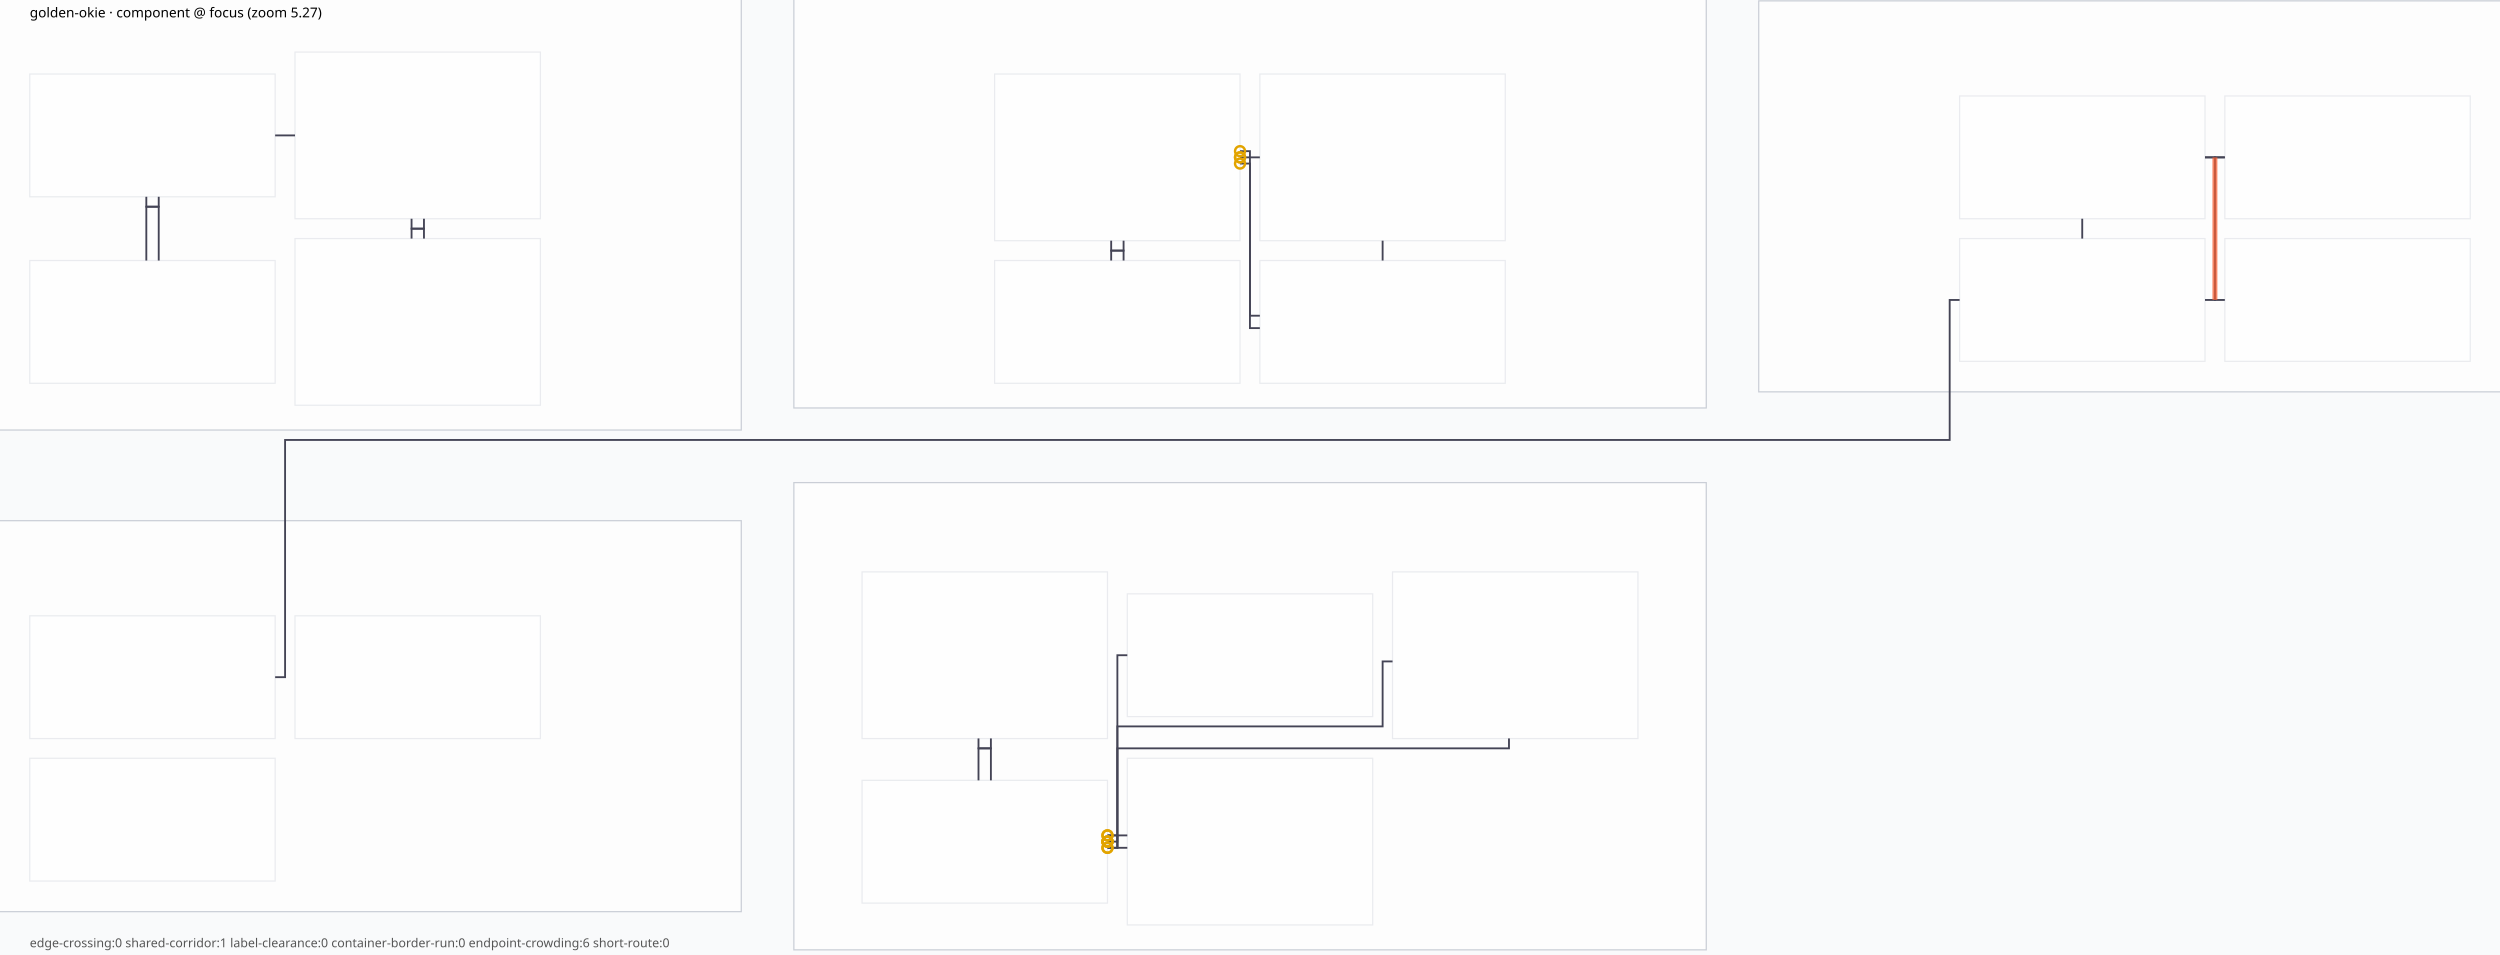
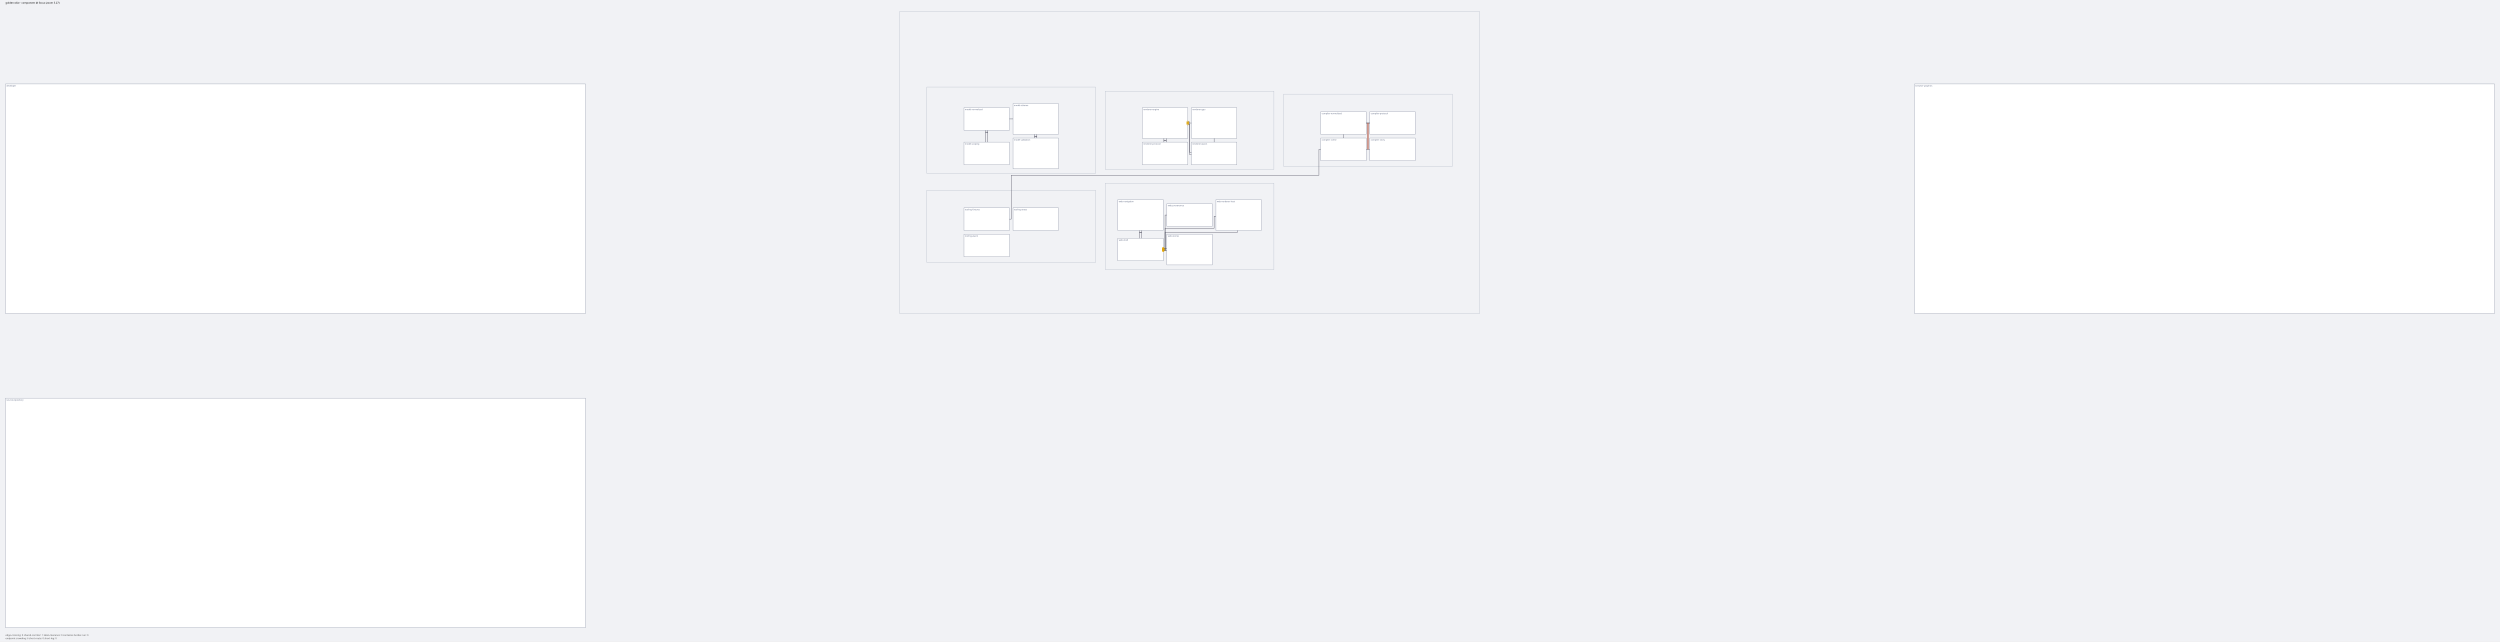
- <svg xmlns="http://www.w3.org/2000/svg" width="2016.1" height="769.9" viewBox="0 0 2016.1 769.9" font-family="sans-serif" font-size="11">
+ <svg xmlns="http://www.w3.org/2000/svg" width="10904.2" height="2797.7" viewBox="0 0 10904.2 2797.7" font-family="sans-serif" font-size="11">
  <rect width="100%" height="100%" fill="#f1f2f5" />
-   <rect x="-4156.6" y="-43.4" width="2529.6" height="1001.3" fill="#fff" fill-opacity="0.6" stroke="#7a8599" stroke-width="1" />
-   <rect x="1580.3" y="77.4" width="197.9" height="99" fill="#fff" fill-opacity="0.6" stroke="#7a8599" stroke-width="1" />
-   <rect x="1794.2" y="77.4" width="197.9" height="99" fill="#fff" fill-opacity="0.6" stroke="#7a8599" stroke-width="1" />
-   <rect x="1580.3" y="192.4" width="197.9" height="99" fill="#fff" fill-opacity="0.6" stroke="#7a8599" stroke-width="1" />
-   <rect x="1794.2" y="192.4" width="197.9" height="99" fill="#fff" fill-opacity="0.6" stroke="#7a8599" stroke-width="1" />
-   <rect x="24" y="59.7" width="197.9" height="99" fill="#fff" fill-opacity="0.6" stroke="#7a8599" stroke-width="1" />
-   <rect x="237.9" y="42" width="197.9" height="134.4" fill="#fff" fill-opacity="0.6" stroke="#7a8599" stroke-width="1" />
-   <rect x="24" y="210.1" width="197.9" height="99" fill="#fff" fill-opacity="0.6" stroke="#7a8599" stroke-width="1" />
-   <rect x="237.9" y="192.4" width="197.9" height="134.4" fill="#fff" fill-opacity="0.6" stroke="#7a8599" stroke-width="1" />
-   <rect x="802.1" y="59.7" width="197.9" height="134.4" fill="#fff" fill-opacity="0.6" stroke="#7a8599" stroke-width="1" />
-   <rect x="1016" y="59.7" width="197.9" height="134.4" fill="#fff" fill-opacity="0.6" stroke="#7a8599" stroke-width="1" />
-   <rect x="802.1" y="210.1" width="197.9" height="99" fill="#fff" fill-opacity="0.6" stroke="#7a8599" stroke-width="1" />
-   <rect x="1016" y="210.1" width="197.9" height="99" fill="#fff" fill-opacity="0.6" stroke="#7a8599" stroke-width="1" />
-   <rect x="24" y="496.6" width="197.9" height="99" fill="#fff" fill-opacity="0.6" stroke="#7a8599" stroke-width="1" />
-   <rect x="237.9" y="496.6" width="197.9" height="99" fill="#fff" fill-opacity="0.6" stroke="#7a8599" stroke-width="1" />
-   <rect x="24" y="611.5" width="197.9" height="99" fill="#fff" fill-opacity="0.6" stroke="#7a8599" stroke-width="1" />
-   <rect x="695.2" y="461.2" width="197.9" height="134.4" fill="#fff" fill-opacity="0.6" stroke="#7a8599" stroke-width="1" />
-   <rect x="909.1" y="478.9" width="197.9" height="99" fill="#fff" fill-opacity="0.6" stroke="#7a8599" stroke-width="1" />
-   <rect x="1123" y="461.2" width="197.9" height="134.4" fill="#fff" fill-opacity="0.6" stroke="#7a8599" stroke-width="1" />
-   <rect x="695.2" y="629.3" width="197.9" height="99" fill="#fff" fill-opacity="0.6" stroke="#7a8599" stroke-width="1" />
-   <rect x="909.1" y="611.5" width="197.9" height="134.4" fill="#fff" fill-opacity="0.6" stroke="#7a8599" stroke-width="1" />
-   <rect x="-138" y="-30" width="735.8" height="376.8" fill="#fff" fill-opacity="0.6" stroke="#7a8599" stroke-width="1" />
-   <rect x="640.2" y="-12.3" width="735.8" height="341.3" fill="#fff" fill-opacity="0.6" stroke="#7a8599" stroke-width="1" />
-   <rect x="1418.3" y="0.7" width="735.8" height="315.3" fill="#fff" fill-opacity="0.6" stroke="#7a8599" stroke-width="1" />
-   <rect x="-138" y="419.9" width="735.8" height="315.3" fill="#fff" fill-opacity="0.6" stroke="#7a8599" stroke-width="1" />
-   <rect x="640.2" y="389.2" width="735.8" height="376.8" fill="#fff" fill-opacity="0.6" stroke="#7a8599" stroke-width="1" />
-   <rect x="4170" y="-43.4" width="2529.6" height="1001.3" fill="#fff" fill-opacity="0.6" stroke="#7a8599" stroke-width="1" />
-   <rect x="-4156.6" y="1326.8" width="2529.6" height="1001.3" fill="#fff" fill-opacity="0.6" stroke="#7a8599" stroke-width="1" />
-   <rect x="-256.8" y="-359.6" width="2529.6" height="1317.5" fill="#fff" fill-opacity="0.6" stroke="#7a8599" stroke-width="1" />
-   <polyline points="1778.2,126.9 1794.2,126.9" fill="none" stroke="#445" stroke-width="1.5" />
-   <polyline points="1679.2,176.4 1679.2,192.4" fill="none" stroke="#445" stroke-width="1.5" />
-   <polyline points="1778.2,126.9 1786.2,126.9 1786.2,241.9 1794.2,241.9" fill="none" stroke="#445" stroke-width="1.5" />
-   <polyline points="1778.2,241.9 1786.2,241.9 1786.2,126.9 1794.2,126.9" fill="none" stroke="#445" stroke-width="1.5" />
-   <polyline points="221.9,109.2 237.9,109.2" fill="none" stroke="#445" stroke-width="1.5" />
-   <polyline points="118,210.1 118,166.7 128,166.7 128,158.7" fill="none" stroke="#445" stroke-width="1.5" />
-   <polyline points="128,210.1 128,166.7 118,166.7 118,158.7" fill="none" stroke="#445" stroke-width="1.5" />
-   <polyline points="331.9,192.4 331.9,184.4 341.9,184.4 341.9,176.4" fill="none" stroke="#445" stroke-width="1.5" />
-   <polyline points="341.9,192.4 341.9,184.4 331.9,184.4 331.9,176.4" fill="none" stroke="#445" stroke-width="1.5" />
-   <polyline points="896.1,194.1 896.1,202.1 906.1,202.1 906.1,210.1" fill="none" stroke="#445" stroke-width="1.5" />
-   <polyline points="906.1,194.1 906.1,202.1 896.1,202.1 896.1,210.1" fill="none" stroke="#445" stroke-width="1.5" />
-   <polyline points="1016,126.9 1000,126.9" fill="none" stroke="#445" stroke-width="1.5" />
-   <polyline points="1016,254.6 1008,254.6 1008,131.9 1000,131.9" fill="none" stroke="#445" stroke-width="1.5" />
-   <polyline points="1016,264.6 1008,264.6 1008,121.9 1000,121.9" fill="none" stroke="#445" stroke-width="1.5" />
-   <polyline points="1115,210.1 1115,194.1" fill="none" stroke="#445" stroke-width="1.5" />
-   <polyline points="221.9,546.1 229.9,546.1 229.9,354.8 1572.3,354.8 1572.3,241.9 1580.3,241.9" fill="none" stroke="#445" stroke-width="1.5" />
-   <polyline points="789.1,629.3 789.1,603.5 799.1,603.5 799.1,595.5" fill="none" stroke="#445" stroke-width="1.5" />
-   <polyline points="799.1,629.3 799.1,603.5 789.1,603.5 789.1,595.5" fill="none" stroke="#445" stroke-width="1.5" />
-   <polyline points="893.1,678.7 901.1,678.7 901.1,528.4 909.1,528.4" fill="none" stroke="#445" stroke-width="1.5" />
-   <polyline points="893.1,673.7 901.1,673.7 901.1,585.8 1115,585.8 1115,533.4 1123,533.4" fill="none" stroke="#445" stroke-width="1.5" />
-   <polyline points="893.1,683.7 901.1,683.7 901.1,603.5 1216.9,603.5 1216.9,595.5" fill="none" stroke="#445" stroke-width="1.5" />
-   <polyline points="893.1,673.7 901.1,673.7 901.1,683.7 909.1,683.7" fill="none" stroke="#445" stroke-width="1.5" />
-   <polyline points="893.1,683.7 901.1,683.7 901.1,673.7 909.1,673.7" fill="none" stroke="#445" stroke-width="1.5" />
-   <polyline points="1786.2,126.9 1786.2,241.9" fill="none" stroke="#f46036" stroke-width="4" stroke-opacity="0.75" />
-   <circle cx="1000" cy="126.9" r="4" fill="none" stroke="#e2a400" stroke-width="2" />
-   <circle cx="1000" cy="131.9" r="4" fill="none" stroke="#e2a400" stroke-width="2" />
-   <circle cx="1000" cy="121.9" r="4" fill="none" stroke="#e2a400" stroke-width="2" />
-   <circle cx="1000" cy="126.9" r="4" fill="none" stroke="#e2a400" stroke-width="2" />
-   <circle cx="893.1" cy="673.7" r="4" fill="none" stroke="#e2a400" stroke-width="2" />
-   <circle cx="893.1" cy="678.7" r="4" fill="none" stroke="#e2a400" stroke-width="2" />
-   <circle cx="893.1" cy="678.7" r="4" fill="none" stroke="#e2a400" stroke-width="2" />
-   <circle cx="893.1" cy="683.7" r="4" fill="none" stroke="#e2a400" stroke-width="2" />
-   <circle cx="893.1" cy="673.7" r="4" fill="none" stroke="#e2a400" stroke-width="2" />
-   <circle cx="893.1" cy="678.7" r="4" fill="none" stroke="#e2a400" stroke-width="2" />
-   <circle cx="893.1" cy="678.7" r="4" fill="none" stroke="#e2a400" stroke-width="2" />
-   <circle cx="893.1" cy="683.7" r="4" fill="none" stroke="#e2a400" stroke-width="2" />
-   <text x="24" y="14">golden-okie · component @ focus (zoom 5.27)</text>
-   <text x="24" y="763.9" font-size="10" fill="#555">edge-crossing:0  shared-corridor:1  label-clearance:0  container-border-run:0  endpoint-crowding:6  short-route:0</text>
+   <rect x="24" y="366.2" width="2529.6" height="1001.3" fill="#fff" stroke="#5c6680" stroke-width="1" />
+   <text x="28" y="377.2" font-size="9" fill="#5c6680">developer</text>
+   <rect x="8350.6" y="366.2" width="2529.6" height="1001.3" fill="#fff" stroke="#5c6680" stroke-width="1" />
+   <text x="8354.6" y="377.2" font-size="9" fill="#5c6680">browser-graphics</text>
+   <rect x="24" y="1736.4" width="2529.6" height="1001.3" fill="#fff" stroke="#5c6680" stroke-width="1" />
+   <text x="28" y="1747.4" font-size="9" fill="#5c6680">source-repository</text>
+   <rect x="3923.8" y="50" width="2529.6" height="1317.5" fill="none" stroke="#9aa3b5" stroke-width="1" />
+   <rect x="4042.6" y="379.6" width="735.8" height="376.8" fill="none" stroke="#9aa3b5" stroke-width="1" />
+   <rect x="4820.7" y="397.4" width="735.8" height="341.3" fill="none" stroke="#9aa3b5" stroke-width="1" />
+   <rect x="5598.8" y="410.4" width="735.8" height="315.3" fill="none" stroke="#9aa3b5" stroke-width="1" />
+   <rect x="4042.6" y="829.5" width="735.8" height="315.3" fill="none" stroke="#9aa3b5" stroke-width="1" />
+   <rect x="4820.7" y="798.8" width="735.8" height="376.8" fill="none" stroke="#9aa3b5" stroke-width="1" />
+   <rect x="5760.8" y="487.1" width="197.9" height="99" fill="#fff" stroke="#5c6680" stroke-width="1" />
+   <text x="5764.8" y="498.1" font-size="9" fill="#5c6680">compiler-normalized</text>
+   <rect x="5974.7" y="487.1" width="197.9" height="99" fill="#fff" stroke="#5c6680" stroke-width="1" />
+   <text x="5978.7" y="498.1" font-size="9" fill="#5c6680">compiler-protocol</text>
+   <rect x="5760.8" y="602" width="197.9" height="99" fill="#fff" stroke="#5c6680" stroke-width="1" />
+   <text x="5764.8" y="613" font-size="9" fill="#5c6680">compiler-scene</text>
+   <rect x="5974.7" y="602" width="197.9" height="99" fill="#fff" stroke="#5c6680" stroke-width="1" />
+   <text x="5978.7" y="613" font-size="9" fill="#5c6680">compiler-story</text>
+   <rect x="4204.6" y="469.4" width="197.9" height="99" fill="#fff" stroke="#5c6680" stroke-width="1" />
+   <text x="4208.6" y="480.4" font-size="9" fill="#5c6680">model-normalized</text>
+   <rect x="4418.5" y="451.6" width="197.9" height="134.4" fill="#fff" stroke="#5c6680" stroke-width="1" />
+   <text x="4422.5" y="462.6" font-size="9" fill="#5c6680">model-schema</text>
+   <rect x="4204.6" y="619.7" width="197.9" height="99" fill="#fff" stroke="#5c6680" stroke-width="1" />
+   <text x="4208.6" y="630.7" font-size="9" fill="#5c6680">model-scoping</text>
+   <rect x="4418.5" y="602" width="197.9" height="134.4" fill="#fff" stroke="#5c6680" stroke-width="1" />
+   <text x="4422.5" y="613" font-size="9" fill="#5c6680">model-validation</text>
+   <rect x="4982.7" y="469.4" width="197.9" height="134.4" fill="#fff" stroke="#5c6680" stroke-width="1" />
+   <text x="4986.7" y="480.4" font-size="9" fill="#5c6680">renderer-engine</text>
+   <rect x="5196.6" y="469.4" width="197.9" height="134.4" fill="#fff" stroke="#5c6680" stroke-width="1" />
+   <text x="5200.6" y="480.4" font-size="9" fill="#5c6680">renderer-gpu</text>
+   <rect x="4982.7" y="619.7" width="197.9" height="99" fill="#fff" stroke="#5c6680" stroke-width="1" />
+   <text x="4986.7" y="630.7" font-size="9" fill="#5c6680">renderer-protocol</text>
+   <rect x="5196.6" y="619.7" width="197.9" height="99" fill="#fff" stroke="#5c6680" stroke-width="1" />
+   <text x="5200.6" y="630.7" font-size="9" fill="#5c6680">renderer-wasm</text>
+   <rect x="4204.6" y="906.2" width="197.9" height="99" fill="#fff" stroke="#5c6680" stroke-width="1" />
+   <text x="4208.6" y="917.2" font-size="9" fill="#5c6680">tooling-fixtures</text>
+   <rect x="4418.5" y="906.2" width="197.9" height="99" fill="#fff" stroke="#5c6680" stroke-width="1" />
+   <text x="4422.5" y="917.2" font-size="9" fill="#5c6680">tooling-stress</text>
+   <rect x="4204.6" y="1021.2" width="197.9" height="99" fill="#fff" stroke="#5c6680" stroke-width="1" />
+   <text x="4208.6" y="1032.2" font-size="9" fill="#5c6680">tooling-wasm</text>
+   <rect x="4875.7" y="870.8" width="197.9" height="134.4" fill="#fff" stroke="#5c6680" stroke-width="1" />
+   <text x="4879.7" y="881.8" font-size="9" fill="#5c6680">web-navigation</text>
+   <rect x="5089.6" y="888.5" width="197.9" height="99" fill="#fff" stroke="#5c6680" stroke-width="1" />
+   <text x="5093.6" y="899.5" font-size="9" fill="#5c6680">web-provenance</text>
+   <rect x="5303.6" y="870.8" width="197.9" height="134.4" fill="#fff" stroke="#5c6680" stroke-width="1" />
+   <text x="5307.6" y="881.8" font-size="9" fill="#5c6680">web-renderer-host</text>
+   <rect x="4875.7" y="1038.9" width="197.9" height="99" fill="#fff" stroke="#5c6680" stroke-width="1" />
+   <text x="4879.7" y="1049.9" font-size="9" fill="#5c6680">web-shell</text>
+   <rect x="5089.6" y="1021.2" width="197.9" height="134.4" fill="#fff" stroke="#5c6680" stroke-width="1" />
+   <text x="5093.6" y="1032.2" font-size="9" fill="#5c6680">web-stories</text>
+   <polyline points="5958.7,536.6 5974.7,536.6" fill="none" stroke="#445" stroke-width="1.5" />
+   <polyline points="5859.8,586 5859.8,602" fill="none" stroke="#445" stroke-width="1.5" />
+   <polyline points="5958.7,536.6 5966.7,536.6 5966.7,651.5 5974.7,651.5" fill="none" stroke="#445" stroke-width="1.5" />
+   <polyline points="5958.7,651.5 5966.7,651.5 5966.7,536.6 5974.7,536.6" fill="none" stroke="#445" stroke-width="1.5" />
+   <polyline points="4402.5,518.8 4418.5,518.8" fill="none" stroke="#445" stroke-width="1.5" />
+   <polyline points="4298.5,619.7 4298.5,576.3 4308.5,576.3 4308.5,568.3" fill="none" stroke="#445" stroke-width="1.5" />
+   <polyline points="4308.5,619.7 4308.5,576.3 4298.5,576.3 4298.5,568.3" fill="none" stroke="#445" stroke-width="1.5" />
+   <polyline points="4512.4,602 4512.4,594 4522.4,594 4522.4,586" fill="none" stroke="#445" stroke-width="1.5" />
+   <polyline points="4522.4,602 4522.4,594 4512.4,594 4512.4,586" fill="none" stroke="#445" stroke-width="1.5" />
+   <polyline points="5076.6,603.7 5076.6,611.7 5086.6,611.7 5086.6,619.7" fill="none" stroke="#445" stroke-width="1.5" />
+   <polyline points="5086.6,603.7 5086.6,611.7 5076.6,611.7 5076.6,619.7" fill="none" stroke="#445" stroke-width="1.5" />
+   <polyline points="5196.6,536.6 5180.6,536.6" fill="none" stroke="#445" stroke-width="1.5" />
+   <polyline points="5196.6,664.2 5188.6,664.2 5188.6,541.6 5180.6,541.6" fill="none" stroke="#445" stroke-width="1.5" />
+   <polyline points="5196.6,674.2 5188.6,674.2 5188.6,531.6 5180.6,531.6" fill="none" stroke="#445" stroke-width="1.5" />
+   <polyline points="5295.6,619.7 5295.6,603.7" fill="none" stroke="#445" stroke-width="1.5" />
+   <polyline points="4402.5,955.7 4410.5,955.7 4410.5,764.4 5752.8,764.4 5752.8,651.5 5760.8,651.5" fill="none" stroke="#445" stroke-width="1.5" />
+   <polyline points="4969.7,1038.9 4969.7,1013.2 4979.7,1013.2 4979.7,1005.2" fill="none" stroke="#445" stroke-width="1.5" />
+   <polyline points="4979.7,1038.9 4979.7,1013.2 4969.7,1013.2 4969.7,1005.2" fill="none" stroke="#445" stroke-width="1.5" />
+   <polyline points="5073.6,1088.4 5081.6,1088.4 5081.6,938 5089.6,938" fill="none" stroke="#445" stroke-width="1.5" />
+   <polyline points="5073.6,1083.4 5081.6,1083.4 5081.6,995.5 5295.6,995.5 5295.6,943 5303.6,943" fill="none" stroke="#445" stroke-width="1.5" />
+   <polyline points="5073.6,1093.4 5081.6,1093.4 5081.6,1013.2 5397.5,1013.2 5397.5,1005.2" fill="none" stroke="#445" stroke-width="1.5" />
+   <polyline points="5073.6,1083.4 5081.6,1083.4 5081.6,1093.4 5089.6,1093.4" fill="none" stroke="#445" stroke-width="1.5" />
+   <polyline points="5073.6,1093.4 5081.6,1093.4 5081.6,1083.4 5089.6,1083.4" fill="none" stroke="#445" stroke-width="1.5" />
+   <polyline points="5966.7,536.6 5966.7,651.5" fill="none" stroke="#f46036" stroke-width="4" stroke-opacity="0.75" />
+   <circle cx="5180.6" cy="536.6" r="4" fill="none" stroke="#e2a400" stroke-width="2" />
+   <circle cx="5180.6" cy="541.6" r="4" fill="none" stroke="#e2a400" stroke-width="2" />
+   <circle cx="5180.6" cy="531.6" r="4" fill="none" stroke="#e2a400" stroke-width="2" />
+   <circle cx="5180.6" cy="536.6" r="4" fill="none" stroke="#e2a400" stroke-width="2" />
+   <circle cx="5073.6" cy="1083.4" r="4" fill="none" stroke="#e2a400" stroke-width="2" />
+   <circle cx="5073.6" cy="1088.4" r="4" fill="none" stroke="#e2a400" stroke-width="2" />
+   <circle cx="5073.6" cy="1088.4" r="4" fill="none" stroke="#e2a400" stroke-width="2" />
+   <circle cx="5073.6" cy="1093.4" r="4" fill="none" stroke="#e2a400" stroke-width="2" />
+   <circle cx="5073.6" cy="1083.4" r="4" fill="none" stroke="#e2a400" stroke-width="2" />
+   <circle cx="5073.6" cy="1088.4" r="4" fill="none" stroke="#e2a400" stroke-width="2" />
+   <circle cx="5073.6" cy="1088.4" r="4" fill="none" stroke="#e2a400" stroke-width="2" />
+   <circle cx="5073.6" cy="1093.4" r="4" fill="none" stroke="#e2a400" stroke-width="2" />
+   <rect width="100%" height="22" fill="#f1f2f5" />
+   <text x="24" y="16">golden-okie · component @ focus (zoom 5.27)</text>
+   <text x="24" y="2773.7" font-size="10" fill="#555">edge-crossing: 0   shared-corridor: 1   label-clearance: 0   container-border-run: 0</text>
+   <text x="24" y="2787.7" font-size="10" fill="#555">endpoint-crowding: 6   short-route: 0   short-leg: 0</text>
</svg>
